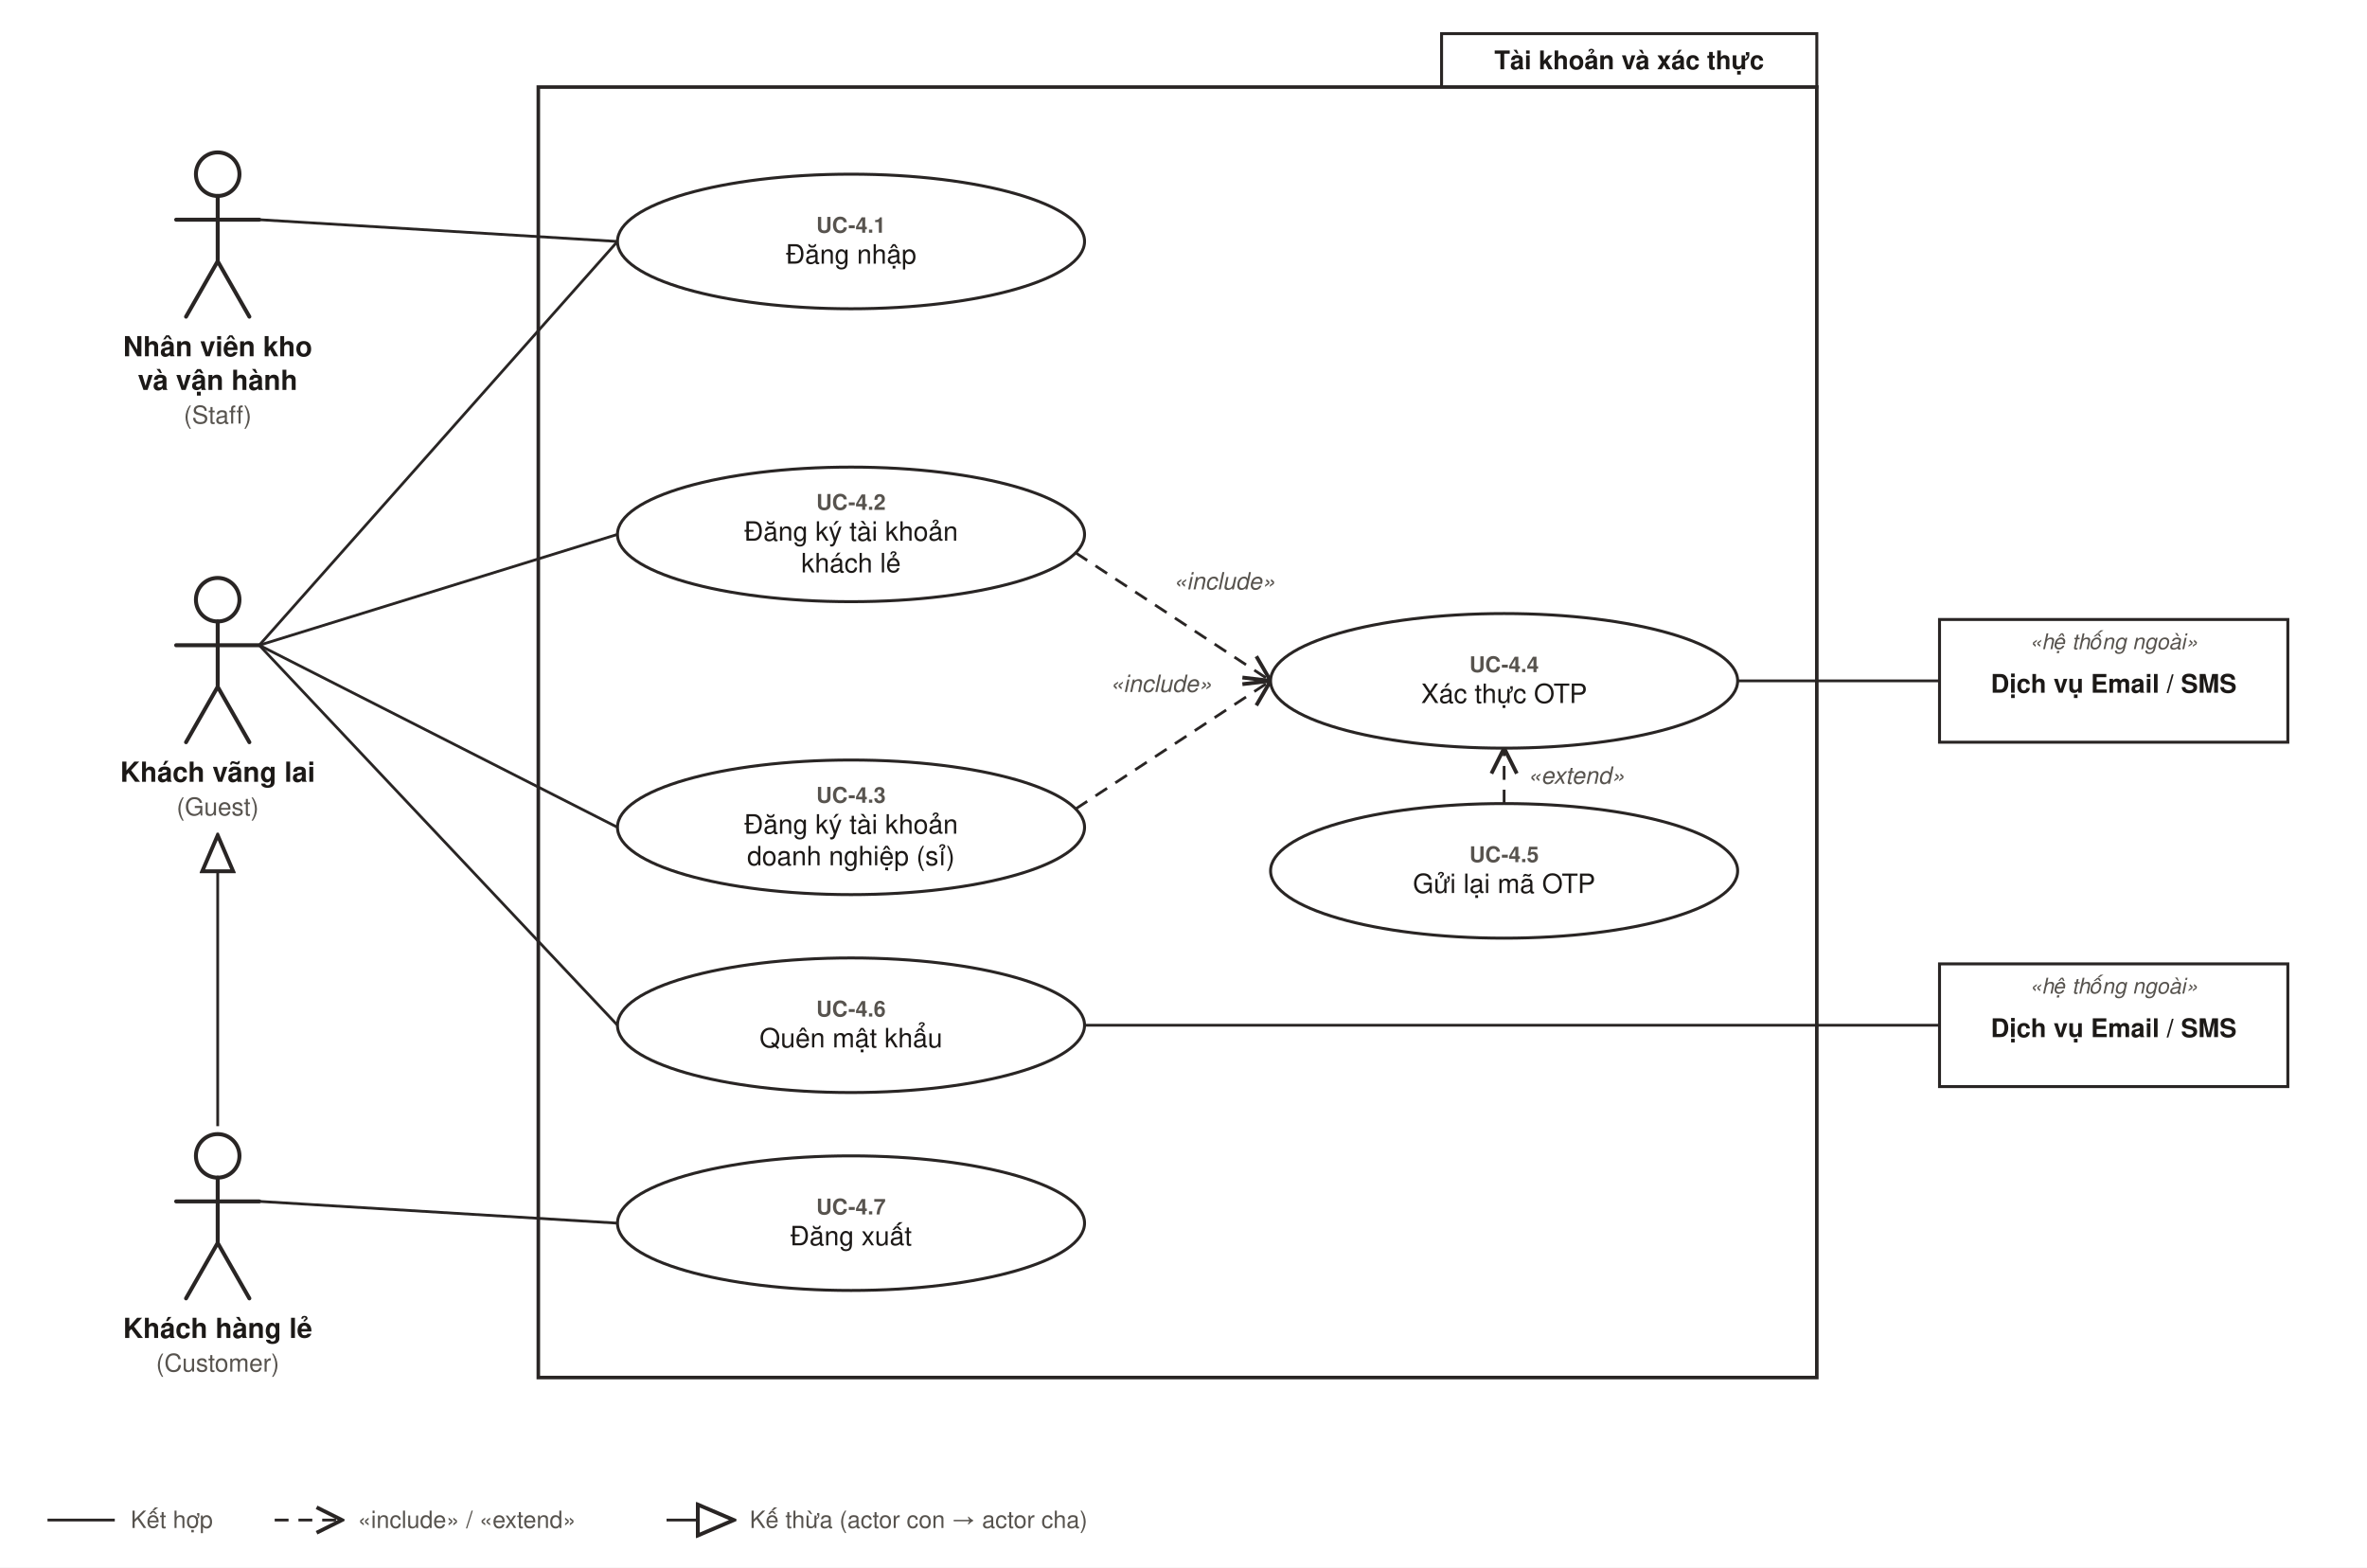
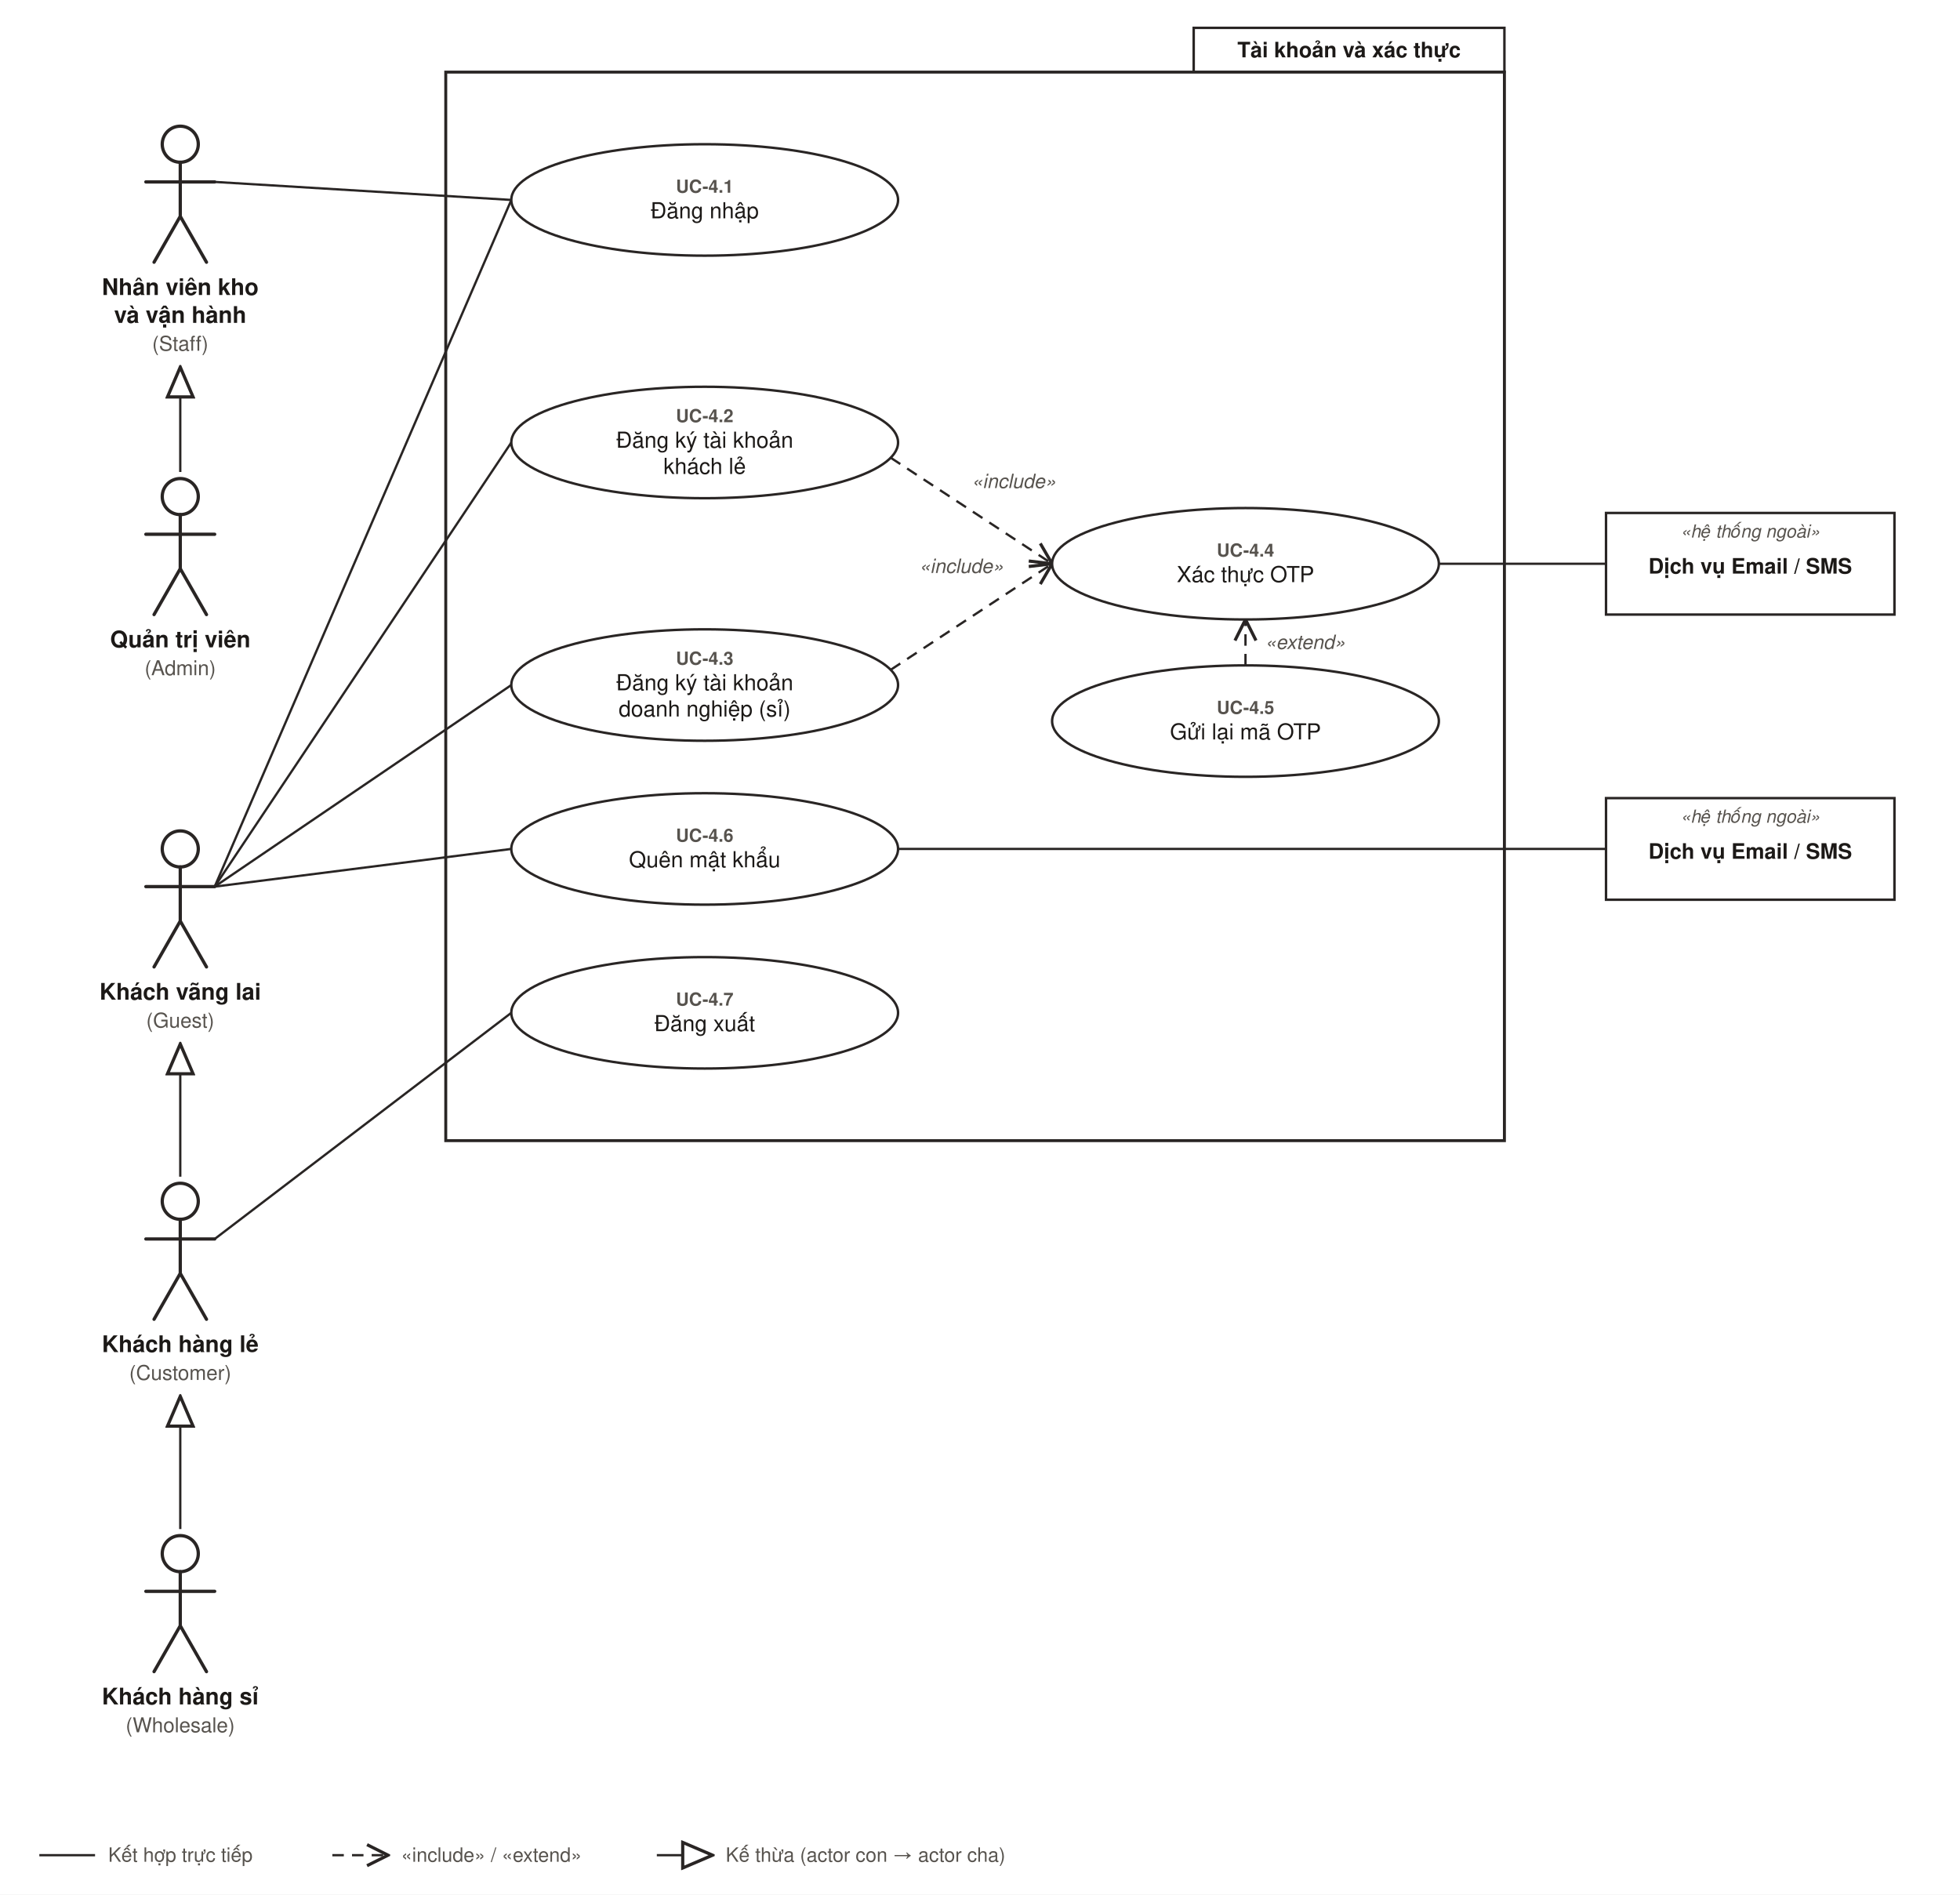
- <svg xmlns="http://www.w3.org/2000/svg" width="1196" height="792" viewBox="0 0 1196 792" font-family="'Helvetica Neue', Helvetica, Arial, sans-serif">
+ <svg xmlns="http://www.w3.org/2000/svg" width="1196" height="1156" viewBox="0 0 1196 1156" font-family="'Helvetica Neue', Helvetica, Arial, sans-serif">
  <defs>
    <marker id="open" viewBox="0 0 12 12" refX="11" refY="6" markerWidth="11" markerHeight="11" orient="auto">
      <path d="M1 1 L11 6 L1 11" fill="none" stroke="#292524" stroke-width="1.5" />
    </marker>
    <marker id="tri" viewBox="0 0 16 14" refX="15" refY="7" markerWidth="15" markerHeight="13" orient="auto">
      <path d="M1 1 L15 7 L1 13 Z" fill="#fff" stroke="#292524" stroke-width="1.5" />
    </marker>
  </defs>
  <rect width="100%" height="100%" fill="#FFFFFF" />
  <rect x="728.4" y="17" width="189.6" height="27" fill="#fff" stroke="#292524" stroke-width="1.5" />
  <text x="823.2" y="35" text-anchor="middle" font-size="13" font-weight="600" fill="#1C1917">Tài khoản và xác thực</text>
  <rect x="272" y="44" width="646" height="652" fill="#fff" stroke="#292524" stroke-width="1.8" />
  <line x1="131.0" y1="111.0" x2="312.0" y2="122.0" stroke="#292524" stroke-width="1.4" />
-   <line x1="131.0" y1="326.0" x2="312.0" y2="122.0" stroke="#292524" stroke-width="1.4" />
-   <line x1="131.0" y1="326.0" x2="312.0" y2="270.0" stroke="#292524" stroke-width="1.4" />
-   <line x1="131.0" y1="326.0" x2="312.0" y2="418.0" stroke="#292524" stroke-width="1.4" />
-   <line x1="131.0" y1="326.0" x2="312.0" y2="518.0" stroke="#292524" stroke-width="1.4" />
-   <line x1="131.0" y1="607.0" x2="312.0" y2="618.0" stroke="#292524" stroke-width="1.4" />
-   <line x1="110.0" y1="569.0" x2="110.0" y2="422.0" stroke="#292524" stroke-width="1.4" marker-end="url(#tri)" />
+   <line x1="131.0" y1="541.0" x2="312.0" y2="122.0" stroke="#292524" stroke-width="1.4" />
+   <line x1="131.0" y1="541.0" x2="312.0" y2="270.0" stroke="#292524" stroke-width="1.4" />
+   <line x1="131.0" y1="541.0" x2="312.0" y2="418.0" stroke="#292524" stroke-width="1.4" />
+   <line x1="131.0" y1="541.0" x2="312.0" y2="518.0" stroke="#292524" stroke-width="1.4" />
+   <line x1="131.0" y1="756.0" x2="312.0" y2="618.0" stroke="#292524" stroke-width="1.4" />
+   <line x1="110.0" y1="288.0" x2="110.0" y2="224.0" stroke="#292524" stroke-width="1.4" marker-end="url(#tri)" />
+   <line x1="110.0" y1="718.0" x2="110.0" y2="637.0" stroke="#292524" stroke-width="1.4" marker-end="url(#tri)" />
+   <line x1="110.0" y1="933.0" x2="110.0" y2="852.0" stroke="#292524" stroke-width="1.4" marker-end="url(#tri)" />
  <line x1="543.5" y1="279.3" x2="642.0" y2="344.0" stroke="#292524" stroke-width="1.4" stroke-dasharray="7 5" marker-end="url(#open)" />
  <line x1="543.5" y1="408.7" x2="642.0" y2="344.0" stroke="#292524" stroke-width="1.4" stroke-dasharray="7 5" marker-end="url(#open)" />
  <line x1="760.0" y1="406.0" x2="760.0" y2="378.0" stroke="#292524" stroke-width="1.4" stroke-dasharray="7 5" marker-end="url(#open)" />
  <line x1="878.0" y1="344.0" x2="980.0" y2="344.0" stroke="#292524" stroke-width="1.4" />
  <line x1="548.0" y1="518.0" x2="980.0" y2="518.0" stroke="#292524" stroke-width="1.4" />
  <text x="618.6" y="297.8" text-anchor="middle" font-size="12" font-style="italic" fill="#57534E" stroke="#fff" stroke-width="4" paint-order="stroke">«include»</text>
  <text x="586.6" y="349.6" text-anchor="middle" font-size="12" font-style="italic" fill="#57534E" stroke="#fff" stroke-width="4" paint-order="stroke">«include»</text>
  <text x="796.4" y="396.0" text-anchor="middle" font-size="12" font-style="italic" fill="#57534E" stroke="#fff" stroke-width="4" paint-order="stroke">«extend»</text>
  <g>
    <circle cx="110" cy="88" r="11" fill="#fff" stroke="#292524" stroke-width="2" />
    <path d="M110 99 V132 M89 111 H131 M110 132 L94 160 M110 132 L126 160" fill="none" stroke="#292524" stroke-width="2" stroke-linecap="round" />
    <text x="110" y="180" text-anchor="middle" font-size="14" font-weight="700" fill="#1C1917">Nhân viên kho</text>
    <text x="110" y="197" text-anchor="middle" font-size="14" font-weight="700" fill="#1C1917">và vận hành</text>
    <text x="110" y="214" text-anchor="middle" font-size="12.5" font-weight="400" fill="#57534E">(Staff)</text>
  </g>
  <g>
    <circle cx="110" cy="303" r="11" fill="#fff" stroke="#292524" stroke-width="2" />
    <path d="M110 314 V347 M89 326 H131 M110 347 L94 375 M110 347 L126 375" fill="none" stroke="#292524" stroke-width="2" stroke-linecap="round" />
-     <text x="110" y="395" text-anchor="middle" font-size="14" font-weight="700" fill="#1C1917">Khách vãng lai</text>
-     <text x="110" y="412" text-anchor="middle" font-size="12.5" font-weight="400" fill="#57534E">(Guest)</text>
+     <text x="110" y="395" text-anchor="middle" font-size="14" font-weight="700" fill="#1C1917">Quản trị viên</text>
+     <text x="110" y="412" text-anchor="middle" font-size="12.5" font-weight="400" fill="#57534E">(Admin)</text>
  </g>
  <g>
-     <circle cx="110" cy="584" r="11" fill="#fff" stroke="#292524" stroke-width="2" />
-     <path d="M110 595 V628 M89 607 H131 M110 628 L94 656 M110 628 L126 656" fill="none" stroke="#292524" stroke-width="2" stroke-linecap="round" />
-     <text x="110" y="676" text-anchor="middle" font-size="14" font-weight="700" fill="#1C1917">Khách hàng lẻ</text>
-     <text x="110" y="693" text-anchor="middle" font-size="12.5" font-weight="400" fill="#57534E">(Customer)</text>
+     <circle cx="110" cy="518" r="11" fill="#fff" stroke="#292524" stroke-width="2" />
+     <path d="M110 529 V562 M89 541 H131 M110 562 L94 590 M110 562 L126 590" fill="none" stroke="#292524" stroke-width="2" stroke-linecap="round" />
+     <text x="110" y="610" text-anchor="middle" font-size="14" font-weight="700" fill="#1C1917">Khách vãng lai</text>
+     <text x="110" y="627" text-anchor="middle" font-size="12.5" font-weight="400" fill="#57534E">(Guest)</text>
+   </g>
+   <g>
+     <circle cx="110" cy="733" r="11" fill="#fff" stroke="#292524" stroke-width="2" />
+     <path d="M110 744 V777 M89 756 H131 M110 777 L94 805 M110 777 L126 805" fill="none" stroke="#292524" stroke-width="2" stroke-linecap="round" />
+     <text x="110" y="825" text-anchor="middle" font-size="14" font-weight="700" fill="#1C1917">Khách hàng lẻ</text>
+     <text x="110" y="842" text-anchor="middle" font-size="12.5" font-weight="400" fill="#57534E">(Customer)</text>
+   </g>
+   <g>
+     <circle cx="110" cy="948" r="11" fill="#fff" stroke="#292524" stroke-width="2" />
+     <path d="M110 959 V992 M89 971 H131 M110 992 L94 1020 M110 992 L126 1020" fill="none" stroke="#292524" stroke-width="2" stroke-linecap="round" />
+     <text x="110" y="1040" text-anchor="middle" font-size="14" font-weight="700" fill="#1C1917">Khách hàng sỉ</text>
+     <text x="110" y="1057" text-anchor="middle" font-size="12.5" font-weight="400" fill="#57534E">(Wholesale)</text>
  </g>
  <g>
    <ellipse cx="430" cy="122" rx="118" ry="34" fill="#fff" stroke="#292524" stroke-width="1.5" />
    <text x="430" y="117.6" text-anchor="middle" font-size="11" font-weight="700" fill="#57534E">UC-4.1</text>
    <text x="430" y="133.2" text-anchor="middle" font-size="13.5" font-weight="500" fill="#1C1917">Đăng nhập</text>
  </g>
  <g>
    <ellipse cx="430" cy="270" rx="118" ry="34" fill="#fff" stroke="#292524" stroke-width="1.5" />
    <text x="430" y="257.6" text-anchor="middle" font-size="11" font-weight="700" fill="#57534E">UC-4.2</text>
    <text x="430" y="273.2" text-anchor="middle" font-size="13.5" font-weight="500" fill="#1C1917">Đăng ký tài khoản</text>
    <text x="430" y="289.2" text-anchor="middle" font-size="13.5" font-weight="500" fill="#1C1917">khách lẻ</text>
  </g>
  <g>
    <ellipse cx="430" cy="418" rx="118" ry="34" fill="#fff" stroke="#292524" stroke-width="1.5" />
    <text x="430" y="405.6" text-anchor="middle" font-size="11" font-weight="700" fill="#57534E">UC-4.3</text>
    <text x="430" y="421.2" text-anchor="middle" font-size="13.5" font-weight="500" fill="#1C1917">Đăng ký tài khoản</text>
    <text x="430" y="437.2" text-anchor="middle" font-size="13.5" font-weight="500" fill="#1C1917">doanh nghiệp (sỉ)</text>
  </g>
  <g>
    <ellipse cx="760" cy="344" rx="118" ry="34" fill="#fff" stroke="#292524" stroke-width="1.5" />
    <text x="760" y="339.6" text-anchor="middle" font-size="11" font-weight="700" fill="#57534E">UC-4.4</text>
    <text x="760" y="355.2" text-anchor="middle" font-size="13.5" font-weight="500" fill="#1C1917">Xác thực OTP</text>
  </g>
  <g>
    <ellipse cx="760" cy="440" rx="118" ry="34" fill="#fff" stroke="#292524" stroke-width="1.5" />
    <text x="760" y="435.6" text-anchor="middle" font-size="11" font-weight="700" fill="#57534E">UC-4.5</text>
    <text x="760" y="451.2" text-anchor="middle" font-size="13.5" font-weight="500" fill="#1C1917">Gửi lại mã OTP</text>
  </g>
  <g>
    <ellipse cx="430" cy="518" rx="118" ry="34" fill="#fff" stroke="#292524" stroke-width="1.5" />
    <text x="430" y="513.6" text-anchor="middle" font-size="11" font-weight="700" fill="#57534E">UC-4.6</text>
    <text x="430" y="529.2" text-anchor="middle" font-size="13.5" font-weight="500" fill="#1C1917">Quên mật khẩu</text>
  </g>
  <g>
    <ellipse cx="430" cy="618" rx="118" ry="34" fill="#fff" stroke="#292524" stroke-width="1.5" />
    <text x="430" y="613.6" text-anchor="middle" font-size="11" font-weight="700" fill="#57534E">UC-4.7</text>
    <text x="430" y="629.2" text-anchor="middle" font-size="13.5" font-weight="500" fill="#1C1917">Đăng xuất</text>
  </g>
  <g>
    <rect x="980" y="313" width="176" height="62" fill="#fff" stroke="#292524" stroke-width="1.5" />
    <text x="1068" y="328" text-anchor="middle" font-size="11" font-style="italic" fill="#57534E">«hệ thống ngoài»</text>
    <text x="1068" y="350" text-anchor="middle" font-size="13" font-weight="600" fill="#1C1917">Dịch vụ Email / SMS</text>
  </g>
  <g>
    <rect x="980" y="487" width="176" height="62" fill="#fff" stroke="#292524" stroke-width="1.5" />
    <text x="1068" y="502" text-anchor="middle" font-size="11" font-style="italic" fill="#57534E">«hệ thống ngoài»</text>
    <text x="1068" y="524" text-anchor="middle" font-size="13" font-weight="600" fill="#1C1917">Dịch vụ Email / SMS</text>
  </g>
-   <g transform="translate(24,768)">
+   <g transform="translate(24,1132)">
    <line x1="0" y1="0" x2="34" y2="0" stroke="#292524" stroke-width="1.4" />
-     <text x="42" y="4" font-size="12" fill="#57534E">Kết hợp</text>
+     <text x="42" y="4" font-size="12" fill="#57534E">Kết hợp trực tiếp</text>
  </g>
-   <g transform="translate(138.8,768)">
+   <g transform="translate(202.8,1132)">
    <line x1="0" y1="0" x2="34" y2="0" stroke="#292524" stroke-width="1.4" stroke-dasharray="7 5" marker-end="url(#open)" />
    <text x="42" y="4" font-size="12" fill="#57534E">«include» / «extend»</text>
  </g>
-   <g transform="translate(336.8,768)">
+   <g transform="translate(400.8,1132)">
    <line x1="0" y1="0" x2="34" y2="0" stroke="#292524" stroke-width="1.4" marker-end="url(#tri)" />
    <text x="42" y="4" font-size="12" fill="#57534E">Kế thừa (actor con → actor cha)</text>
  </g>
</svg>
